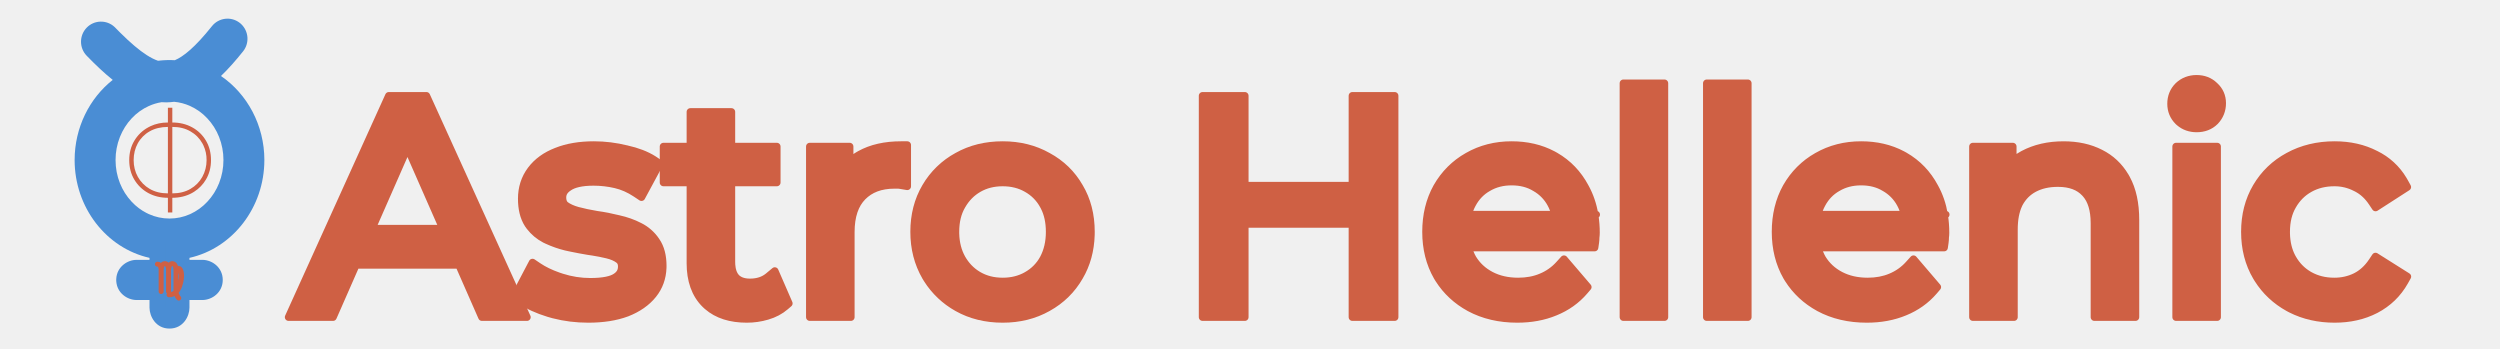
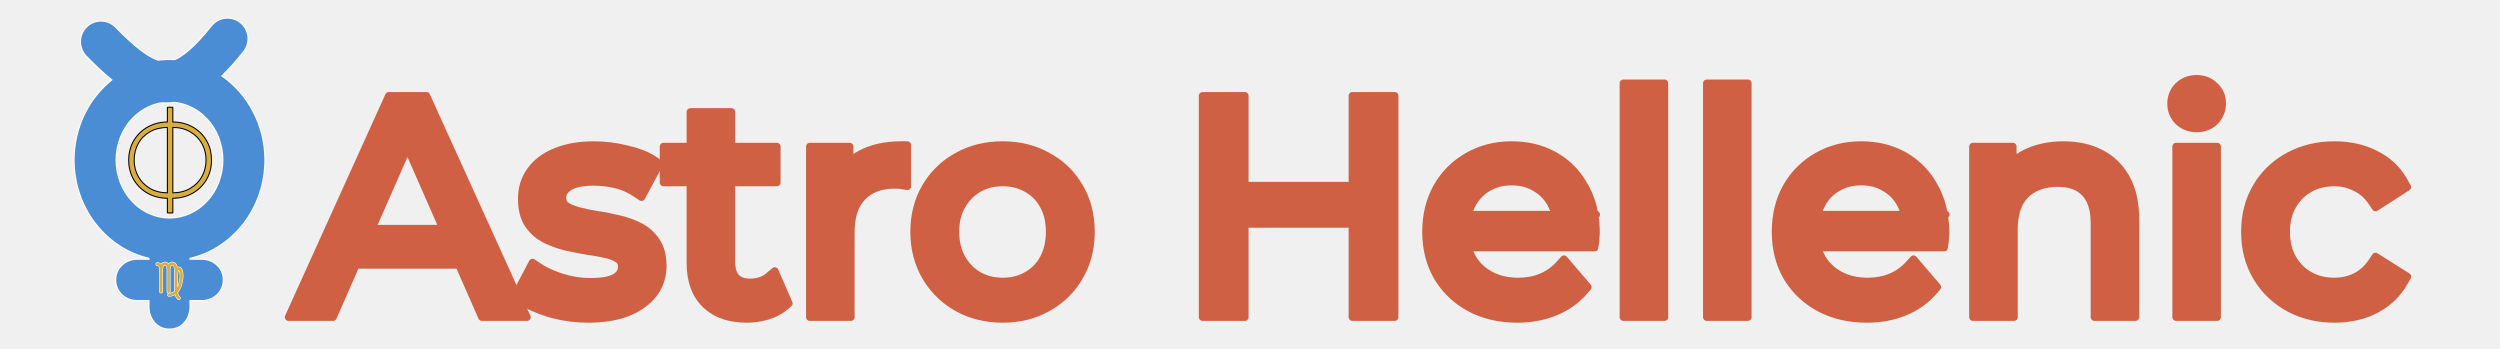
<svg xmlns="http://www.w3.org/2000/svg" fill="none" viewBox="0 0 402 56">
-   <path fill="#4A8DD4" d="M35.93 25.737a10 10 0 0 0-.702-3.711v-.002a9.4 9.4 0 0 0-1.895-2.994 8.6 8.6 0 0 0-2.756-1.982v-.001A8 8 0 0 0 28 16.369a10 10 0 0 1-1.267.092 10 10 0 0 1-.754-.028 8 8 0 0 0-2.046.614 8.6 8.6 0 0 0-2.757 1.984h-.001a9.5 9.5 0 0 0-1.892 2.996h-.001a10 10 0 0 0-.7 3.71c0 1.299.237 2.544.7 3.712a9.5 9.5 0 0 0 1.895 2.995 8.7 8.7 0 0 0 2.378 1.801l.379.182a8 8 0 0 0 3.321.714 8 8 0 0 0 3.32-.713h.001a8.6 8.6 0 0 0 2.757-1.984l.001-.001a9.4 9.4 0 0 0 1.894-2.993 10 10 0 0 0 .701-3.713m6.58 0c0 7.604-5.07 14.162-12.043 15.727v.319h2.058c1.607 0 3.294 1.242 3.294 3.23 0 1.994-1.692 3.231-3.294 3.231h-2.058v1.234c0 1.366-.996 3.356-3.212 3.356-2.215 0-3.212-1.989-3.212-3.356v-1.234h-2.058c-1.548 0-3.188-1.16-3.289-3.046l-.005-.184.005-.184c.1-1.883 1.736-3.047 3.29-3.047h2.057v-.32C17.07 39.898 12 33.34 12 25.737c0-5.21 2.381-9.932 6.125-12.89-1.372-1.1-2.76-2.413-4.186-3.885a3.246 3.246 0 0 1 .006-4.518 3.2 3.2 0 0 1 4.472-.11l.121.117.745.756c1.696 1.69 3.105 2.878 4.318 3.655.7.448 1.297.735 1.813.909a15 15 0 0 1 2.7-.09c1.387-.583 3.262-2.087 5.966-5.473a3.2 3.2 0 0 1 4.439-.556l.132.106.123.11a3.246 3.246 0 0 1 .314 4.387c-1.17 1.465-2.348 2.807-3.557 3.964 4.232 2.89 6.98 7.921 6.98 13.518" />
-   <path fill="#4A8DD4" d="M21.985 44.325h10.54c.416 0 .752.308.752.689s-.336.688-.752.688h-10.54c-.414 0-.752-.308-.752-.688s.338-.69.752-.69" />
-   <path fill="#4A8DD4" d="M27.924 37.9v11.577c0 .45-.3.814-.669.814s-.669-.364-.669-.814V37.9z" />
-   <path fill="#4A8DD4" d="M27.255 12.198c7.021 0 12.713 6.062 12.713 13.54s-5.692 13.538-12.713 13.538-12.712-6.06-12.712-13.539c0-7.477 5.691-13.54 12.712-13.54m-7.932 21.986a11.2 11.2 0 0 0 3.567 2.562 10.55 10.55 0 0 0 4.365.938 10.55 10.55 0 0 0 4.366-.938 11.2 11.2 0 0 0 3.566-2.562 12 12 0 0 0 2.405-3.797c.584-1.473.88-3.036.88-4.65 0-1.613-.296-3.178-.88-4.65a12 12 0 0 0-2.405-3.797 11.2 11.2 0 0 0-3.566-2.561 10.6 10.6 0 0 0-4.366-.938 10.55 10.55 0 0 0-4.365.938 11.2 11.2 0 0 0-3.567 2.56 12 12 0 0 0-2.403 3.799 12.5 12.5 0 0 0-.881 4.65c0 1.613.296 3.177.88 4.649a12 12 0 0 0 2.404 3.797" />
-   <path fill="#4A8DD4" d="M36.067 5.794a.657.657 0 0 1 .942-.095.7.7 0 0 1 .092.97c-3.767 4.716-6.945 7.23-10.382 7.249-3.41.018-6.794-2.431-10.954-6.725a.703.703 0 0 1 0-.974.656.656 0 0 1 .947.002c4.178 4.31 7.204 6.335 10 6.32 2.77-.015 5.596-2.04 9.355-6.747" />
-   <path fill="#CF6044" d="M27.709 17.327v2.371q1.783.003 3.19.775a5.74 5.74 0 0 1 2.219 2.145q.81 1.366.81 3.134 0 1.753-.818 3.126a5.8 5.8 0 0 1-1.884 1.948l-.343.206c-.938.515-1.996.77-3.174.773v2.355h-.71v-2.355q-1.768-.002-3.174-.773a5.86 5.86 0 0 1-2.228-2.154q-.817-1.373-.817-3.126 0-1.76.826-3.134a5.86 5.86 0 0 1 2.236-2.145l.36-.184q1.272-.595 2.797-.59v-2.372zm-.71 3.082q-1.72.011-2.942.717a4.9 4.9 0 0 0-1.904 1.928q-.661 1.211-.662 2.698 0 1.479.678 2.69a5.1 5.1 0 0 0 1.913 1.936h-.001q1.236.714 2.918.717zm.71 10.686q1.682-.004 2.909-.717a5.05 5.05 0 0 0 1.913-1.929 5.5 5.5 0 0 0 .687-2.698 5.4 5.4 0 0 0-.512-2.382l-.158-.306a5 5 0 0 0-1.921-1.937h-.001q-1.235-.721-2.917-.718z" />
-   <path stroke="#CF6044" stroke-linecap="round" stroke-linejoin="round" stroke-width=".8" d="M28.749 47.933s-.448-.44-.448-1.056v-3.522s0-.969-.598-.969c-.597 0-.597.969-.597.969m0 0v3.522m0-3.522s-.006-.969-.598-.969c-.59 0-.597.969-.597.969m0 3.522v-3.522m0 0s0-.88-.597-.88M28.3 44.41s0-1.233.448-1.233.448 1.233.448 1.233-.075 2.994-2.017 2.994" />
+   <g transform="translate(12 3) scale(0.5547) translate(-23 -5.0016)">
+     <g fill="#FFFFFF" stroke="#FFFFFF" stroke-width="0.6" stroke-linejoin="round">
+       <path d="M66.137 45.987a18 18 0 0 0-1.264-6.69v-.002a17 17 0 0 0-3.416-5.398c-1.457-1.552-3.126-2.745-4.968-3.574l-.002-.001a14.4 14.4 0 0 0-4.644-1.221q-1.124.156-2.285.164a17 17 0 0 1-1.359-.05 14.5 14.5 0 0 0-3.688 1.107v.001c-1.84.829-3.509 2.021-4.97 3.576l-.002-.002a17 17 0 0 0-3.41 5.401h-.002a18 18 0 0 0-1.262 6.69c0 2.34.428 4.586 1.264 6.69h-.002a17 17 0 0 0 3.416 5.4 15.6 15.6 0 0 0 4.286 3.247l.684.328c1.9.856 3.904 1.287 5.987 1.287s4.089-.43 5.985-1.285l.002-.002a15.5 15.5 0 0 0 4.97-3.575l.002-.002a17 17 0 0 0 3.414-5.396 18 18 0 0 0 1.264-6.693m11.863 0c0 13.707-9.14 25.53-21.71 28.35v.575H60c2.897 0 5.938 2.24 5.938 5.824 0 3.593-3.05 5.825-5.938 5.825h-3.71v2.223c0 2.463-1.795 6.05-5.79 6.05-3.993 0-5.79-3.585-5.79-6.05V86.56H41c-2.791 0-5.748-2.09-5.93-5.49l-.008-.334.009-.33c.18-3.394 3.129-5.494 5.93-5.494h3.709v-.576C32.14 71.514 23 59.694 23 45.987c0-9.393 4.293-17.903 11.041-23.237-2.474-1.981-4.976-4.35-7.546-7.002a5.85 5.85 0 0 1 .01-8.144 5.766 5.766 0 0 1 8.063-.2l.218.212 1.343 1.363c3.057 3.047 5.597 5.187 7.784 6.588 1.261.808 2.338 1.325 3.268 1.638a26.6 26.6 0 0 1 4.868-.163c2.499-1.049 5.88-3.76 10.754-9.864a5.77 5.77 0 0 1 8.002-1.003l.238.191.222.197c2.222 2.08 2.46 5.537.565 7.91-2.108 2.64-4.231 5.06-6.41 7.146C73.046 26.829 78 35.898 78 45.987" />
+       <path d="M41 79.495h19c.75 0 1.355.556 1.355 1.242s-.606 1.24-1.355 1.24H41c-.747 0-1.355-.555-1.355-1.24 0-.686.608-1.242 1.355-1.242" />
+       <path d="M51.706 67.912v20.871c0 .811-.54 1.467-1.206 1.467s-1.206-.656-1.206-1.467V67.912z" />
+       <path d="M50.5 21.58c12.656 0 22.917 10.928 22.917 24.408S63.157 70.394 50.5 70.394 27.583 59.468 27.583 45.988 37.843 21.58 50.501 21.58M36.2 61.214c1.861 1.981 4.021 3.533 6.43 4.618a19 19 0 0 0 7.87 1.691c2.731 0 5.38-.568 7.87-1.69a20.1 20.1 0 0 0 6.43-4.619 21.6 21.6 0 0 0 4.334-6.844 22.6 22.6 0 0 0 1.587-8.382 22.6 22.6 0 0 0-1.588-8.382 21.6 21.6 0 0 0-4.334-6.847c-1.858-1.979-4.02-3.532-6.43-4.616a19 19 0 0 0-7.869-1.69c-2.732 0-5.378.568-7.87 1.69-2.409 1.084-4.569 2.637-6.43 4.616a21.6 21.6 0 0 0-4.332 6.847 22.6 22.6 0 0 0-1.587 8.382c0 2.908.533 5.727 1.587 8.382a21.6 21.6 0 0 0 4.333 6.844" />
+       <path d="M66.385 10.037a1.184 1.184 0 0 1 1.698-.17c.514.434.588 1.216.166 1.746-6.79 8.503-12.52 13.035-18.715 13.068-6.147.033-12.248-4.383-19.748-12.122a1.267 1.267 0 0 1 .002-1.755 1.183 1.183 0 0 1 1.706.002c7.532 7.772 12.986 11.42 18.028 11.394 4.993-.027 10.087-3.679 16.863-12.163" />
+     </g>
+     <g fill="#4A8DD4">
+       <path d="M66.137 45.987a18 18 0 0 0-1.264-6.69v-.002a17 17 0 0 0-3.416-5.398c-1.457-1.552-3.126-2.745-4.968-3.574l-.002-.001a14.4 14.4 0 0 0-4.644-1.221q-1.124.156-2.285.164a17 17 0 0 1-1.359-.05 14.5 14.5 0 0 0-3.688 1.107v.001c-1.84.829-3.509 2.021-4.97 3.576l-.002-.002a17 17 0 0 0-3.41 5.401h-.002a18 18 0 0 0-1.262 6.69c0 2.34.428 4.586 1.264 6.69h-.002a17 17 0 0 0 3.416 5.4 15.6 15.6 0 0 0 4.286 3.247l.684.328c1.9.856 3.904 1.287 5.987 1.287s4.089-.43 5.985-1.285l.002-.002a15.5 15.5 0 0 0 4.97-3.575l.002-.002a17 17 0 0 0 3.414-5.396 18 18 0 0 0 1.264-6.693m11.863 0c0 13.707-9.14 25.53-21.71 28.35v.575H60c2.897 0 5.938 2.24 5.938 5.824 0 3.593-3.05 5.825-5.938 5.825h-3.71v2.223c0 2.463-1.795 6.05-5.79 6.05-3.993 0-5.79-3.585-5.79-6.05V86.56H41c-2.791 0-5.748-2.09-5.93-5.49l-.008-.334.009-.33c.18-3.394 3.129-5.494 5.93-5.494h3.709v-.576C32.14 71.514 23 59.694 23 45.987c0-9.393 4.293-17.903 11.041-23.237-2.474-1.981-4.976-4.35-7.546-7.002a5.85 5.85 0 0 1 .01-8.144 5.766 5.766 0 0 1 8.063-.2l.218.212 1.343 1.363c3.057 3.047 5.597 5.187 7.784 6.588 1.261.808 2.338 1.325 3.268 1.638a26.6 26.6 0 0 1 4.868-.163c2.499-1.049 5.88-3.76 10.754-9.864a5.77 5.77 0 0 1 8.002-1.003l.238.191.222.197c2.222 2.08 2.46 5.537.565 7.91-2.108 2.64-4.231 5.06-6.41 7.146C73.046 26.829 78 35.898 78 45.987" />
+       <path d="M41 79.495h19c.75 0 1.355.556 1.355 1.242s-.606 1.24-1.355 1.24H41c-.747 0-1.355-.555-1.355-1.24 0-.686.608-1.242 1.355-1.242" />
+       <path d="M51.706 67.912v20.871c0 .811-.54 1.467-1.206 1.467s-1.206-.656-1.206-1.467V67.912z" />
+       <path d="M50.5 21.58c12.656 0 22.917 10.928 22.917 24.408S63.157 70.394 50.5 70.394 27.583 59.468 27.583 45.988 37.843 21.58 50.501 21.58M36.2 61.214c1.861 1.981 4.021 3.533 6.43 4.618a19 19 0 0 0 7.87 1.691c2.731 0 5.38-.568 7.87-1.69a20.1 20.1 0 0 0 6.43-4.619 21.6 21.6 0 0 0 4.334-6.844 22.6 22.6 0 0 0 1.587-8.382 22.6 22.6 0 0 0-1.588-8.382 21.6 21.6 0 0 0-4.334-6.847c-1.858-1.979-4.02-3.532-6.43-4.616a19 19 0 0 0-7.869-1.69c-2.732 0-5.378.568-7.87 1.69-2.409 1.084-4.569 2.637-6.43 4.616a21.6 21.6 0 0 0-4.332 6.847 22.6 22.6 0 0 0-1.587 8.382c0 2.908.533 5.727 1.587 8.382a21.6 21.6 0 0 0 4.333 6.844" />
+       <path d="M66.385 10.037a1.184 1.184 0 0 1 1.698-.17c.514.434.588 1.216.166 1.746-6.79 8.503-12.52 13.035-18.715 13.068-6.147.033-12.248-4.383-19.748-12.122a1.267 1.267 0 0 1 .002-1.755 1.183 1.183 0 0 1 1.706.002c7.532 7.772 12.986 11.42 18.028 11.394 4.993-.027 10.087-3.679 16.863-12.163" />
+     </g>
+     <path d="M51.318 30.828v4.274q3.214.003 5.75 1.396a10.35 10.35 0 0 1 4.001 3.868l.177.31q1.282 2.35 1.281 5.339c0 2.105-.489 3.986-1.472 5.634a10.57 10.57 0 0 1-4.016 3.881v.001q-2.536 1.392-5.72 1.396v4.245h-1.28v-4.245q-3.186-.004-5.722-1.396a10.56 10.56 0 0 1-4.015-3.882c-.983-1.648-1.474-3.529-1.474-5.634q0-3.174 1.488-5.65a10.57 10.57 0 0 1 4.03-3.867q2.55-1.406 5.692-1.396v-4.274zm-1.28 5.555q-3.099.018-5.304 1.293-2.242 1.294-3.432 3.474-1.193 2.184-1.194 4.865 0 2.665 1.222 4.847 1.22 2.183 3.447 3.491h.001q2.227 1.287 5.26 1.294zm1.28 19.264q3.033-.007 5.245-1.294 2.228-1.293 3.448-3.476 1.221-2.198 1.237-4.863.014-2.665-1.208-4.847v-.001q-1.22-2.196-3.463-3.49v-.001q-2.226-1.302-5.259-1.293z" fill="#000000" stroke="#000000" stroke-width="0.6" stroke-linejoin="round" />
+     <path d="M51.318 30.828v4.274q3.214.003 5.75 1.396a10.35 10.35 0 0 1 4.001 3.868l.177.31q1.282 2.35 1.281 5.339c0 2.105-.489 3.986-1.472 5.634a10.57 10.57 0 0 1-4.016 3.881v.001q-2.536 1.392-5.72 1.396v4.245h-1.28v-4.245q-3.186-.004-5.722-1.396a10.56 10.56 0 0 1-4.015-3.882c-.983-1.648-1.474-3.529-1.474-5.634q0-3.174 1.488-5.65a10.57 10.57 0 0 1 4.03-3.867q2.55-1.406 5.692-1.396v-4.274zm-1.28 5.555q-3.099.018-5.304 1.293-2.242 1.294-3.432 3.474-1.193 2.184-1.194 4.865 0 2.665 1.222 4.847 1.22 2.183 3.447 3.491h.001q2.227 1.287 5.26 1.294zm1.28 19.264q3.033-.007 5.245-1.294 2.228-1.293 3.448-3.476 1.221-2.198 1.237-4.863.014-2.665-1.208-4.847v-.001q-1.22-2.196-3.463-3.49v-.001q-2.226-1.302-5.259-1.293z" fill="#D9AE3F" />
+     <path d="M53.192 86s-.807-.794-.807-1.905v-6.349s0-1.746-1.077-1.746-1.077 1.746-1.077 1.746m0 0v6.35m0-6.35S50.22 76 49.154 76s-1.077 1.746-1.077 1.746m0 6.35v-6.35m0 0s0-1.587-1.077-1.587m5.385 3.492s0-2.222.807-2.222c.808 0 .808 2.222.808 2.222s-.135 5.397-3.635 5.397" stroke="#FFFFFF" stroke-width="1.1" stroke-linecap="round" stroke-linejoin="round" />
+     <path d="M53.192 86s-.807-.794-.807-1.905v-6.349s0-1.746-1.077-1.746-1.077 1.746-1.077 1.746m0 0v6.35m0-6.35S50.22 76 49.154 76s-1.077 1.746-1.077 1.746m0 6.35v-6.35m0 0s0-1.587-1.077-1.587m5.385 3.492s0-2.222.807-2.222c.808 0 .808 2.222.808 2.222s-.135 5.397-3.635 5.397" stroke="#D9AE3F" stroke-width="0.8" stroke-linecap="round" stroke-linejoin="round" />
+   </g>
  <path fill="#CF6044" d="M375.409 50.288q-3.888 0-6.96-1.68-3.024-1.68-4.752-4.608t-1.728-6.72 1.728-6.72 4.752-4.56q3.072-1.68 6.96-1.68 3.456 0 6.144 1.392 2.736 1.344 4.224 4.032L382.273 32q-1.248-1.872-3.072-2.736a8.3 8.3 0 0 0-3.84-.912q-2.496 0-4.464 1.104t-3.12 3.12q-1.152 1.968-1.152 4.704t1.152 4.752 3.12 3.12 4.464 1.104q2.064 0 3.84-.864 1.824-.912 3.072-2.784l3.504 2.208q-1.488 2.64-4.224 4.08-2.688 1.392-6.144 1.392" />
  <path fill="#CF6044" d="M350.915 50V24.56h4.608V50zm2.304-30.336q-1.344 0-2.256-.864-.864-.864-.864-2.112 0-1.296.864-2.16.912-.864 2.256-.864t2.208.864q.912.816.912 2.064 0 1.296-.864 2.208-.864.864-2.256.864" />
  <path fill="#CF6044" d="M318.243 50V24.56h4.416v6.864l-.72-1.824q1.248-2.496 3.84-3.888t6.048-1.392q3.12 0 5.472 1.2 2.4 1.2 3.744 3.648t1.344 6.192V50h-4.608V35.888q0-3.696-1.824-5.568-1.776-1.872-5.04-1.872-2.448 0-4.272.96t-2.832 2.832q-.96 1.872-.96 4.656V50z" />
  <path fill="#CF6044" d="M300.18 50.288q-4.08 0-7.2-1.68-3.072-1.68-4.8-4.608-1.68-2.928-1.68-6.72t1.632-6.72q1.68-2.928 4.56-4.56 2.928-1.68 6.576-1.68 3.696 0 6.528 1.632t4.416 4.608q1.632 2.928 1.632 6.864 0 .288-.048.672 0 .384-.048.72H290.1v-3.312h19.248l-1.872 1.152q.048-2.448-1.008-4.368a7.5 7.5 0 0 0-2.928-2.976q-1.824-1.104-4.272-1.104-2.4 0-4.272 1.104-1.872 1.056-2.928 3.024-1.056 1.92-1.056 4.416v.768q0 2.544 1.152 4.56 1.2 1.968 3.312 3.072t4.848 1.104q2.256 0 4.08-.768a8.94 8.94 0 0 0 3.264-2.304l2.544 2.976q-1.728 2.016-4.32 3.072-2.544 1.056-5.712 1.056" />
  <path fill="#CF6044" d="M275.446 50V14.384h4.608V50z" />
  <path fill="#CF6044" d="M262.04 50V14.384h4.608V50z" />
  <path fill="#CF6044" d="M243.977 50.288q-4.08 0-7.2-1.68-3.072-1.68-4.8-4.608-1.68-2.928-1.68-6.72t1.632-6.72q1.68-2.928 4.56-4.56 2.928-1.68 6.576-1.68 3.696 0 6.528 1.632t4.416 4.608q1.632 2.928 1.632 6.864 0 .288-.048.672 0 .384-.048.72h-21.648v-3.312h19.248l-1.872 1.152q.048-2.448-1.008-4.368a7.5 7.5 0 0 0-2.928-2.976q-1.824-1.104-4.272-1.104-2.4 0-4.272 1.104-1.872 1.056-2.928 3.024-1.056 1.92-1.056 4.416v.768q0 2.544 1.152 4.56 1.2 1.968 3.312 3.072t4.848 1.104q2.256 0 4.08-.768a8.94 8.94 0 0 0 3.264-2.304l2.544 2.976q-1.728 2.016-4.32 3.072-2.544 1.056-5.712 1.056" />
  <path fill="#CF6044" d="M218.464 50V16.4h4.8V50zm-24.096 0V16.4h4.8V50zm4.32-14.976v-4.176h20.208v4.176z" />
  <path fill="#CF6044" d="M161.233 50.288q-3.84 0-6.816-1.68A12.5 12.5 0 0 1 149.713 44q-1.728-2.976-1.728-6.72 0-3.792 1.728-6.72a12.15 12.15 0 0 1 4.704-4.56q2.976-1.68 6.816-1.68 3.792 0 6.768 1.68 3.024 1.632 4.704 4.56 1.728 2.88 1.728 6.72 0 3.792-1.728 6.72-1.68 2.928-4.704 4.608-2.976 1.68-6.768 1.68m0-4.032q2.448 0 4.368-1.104a7.8 7.8 0 0 0 3.072-3.12q1.104-2.064 1.104-4.752 0-2.736-1.104-4.704a7.8 7.8 0 0 0-3.072-3.12q-1.92-1.104-4.368-1.104t-4.368 1.104-3.072 3.12q-1.152 1.968-1.152 4.704 0 2.688 1.152 4.752 1.152 2.016 3.072 3.12t4.368 1.104" />
  <path fill="#CF6044" d="M131.212 50V24.56h4.416v6.912l-.432-1.728q1.056-2.64 3.552-4.032t6.144-1.392v4.464a3.5 3.5 0 0 0-.576-.048h-.48q-3.696 0-5.856 2.208t-2.16 6.384V50z" />
  <path fill="#CF6044" d="M120.073 50.288q-3.84 0-5.952-2.064t-2.112-5.904V18.992h4.608v23.136q0 2.064 1.008 3.168 1.056 1.104 2.976 1.104 2.16 0 3.6-1.2l1.44 3.312q-1.056.912-2.544 1.344-1.44.432-3.024.432m-12.384-21.936V24.56h16.224v3.792z" />
  <path fill="#CF6044" d="M94.586 50.288q-3.168 0-6.048-.864-2.832-.864-4.464-2.112l1.92-3.648q1.632 1.104 4.032 1.872t4.896.768q3.216 0 4.608-.912 1.44-.912 1.44-2.544 0-1.2-.864-1.872t-2.304-1.008a32 32 0 0 0-3.12-.576 66 66 0 0 1-3.456-.672 15.4 15.4 0 0 1-3.168-1.152 6.25 6.25 0 0 1-2.304-2.064q-.864-1.344-.864-3.552 0-2.304 1.296-4.032t3.648-2.64q2.4-.96 5.664-.96 2.496 0 5.04.624 2.592.576 4.224 1.68l-1.968 3.648q-1.728-1.152-3.6-1.584a16.6 16.6 0 0 0-3.744-.432q-3.024 0-4.512 1.008-1.488.96-1.488 2.496 0 1.296.864 2.016.912.672 2.304 1.056 1.44.384 3.168.672 1.728.24 3.456.672 1.728.384 3.12 1.104a5.87 5.87 0 0 1 2.304 2.016q.912 1.296.912 3.456 0 2.304-1.344 3.984t-3.792 2.64q-2.448.912-5.856.912" />
  <path fill="#CF6044" d="m47.952 50 15.216-33.6h4.752L83.184 50h-5.04L64.56 19.088h1.92L52.896 50zm6.48-8.4 1.296-3.84H74.64l1.392 3.84z" />
  <path fill="#CF6044" stroke="#CF6044" stroke-width="1.2" stroke-linejoin="round" d="M366.625 37.28q0-2.565 1.013-4.455l.139-.249q1.08-1.89 2.877-2.978l.243-.142q1.968-1.104 4.464-1.104l.512.014a8.2 8.2 0 0 1 3.328.898q1.71.81 2.914 2.506l.158.23 3.504-2.256q-1.488-2.688-4.224-4.032-2.52-1.305-5.715-1.387l-.429-.005q-3.888 0-6.96 1.68-3.024 1.632-4.752 4.56l-.209.37q-1.519 2.795-1.519 6.35l.007.471q.1 3.505 1.721 6.249 1.728 2.928 4.752 4.608 2.88 1.575 6.478 1.673l.482.007q3.24 0 5.805-1.223l.339-.168q2.736-1.44 4.224-4.08l-3.504-2.209q-1.248 1.872-3.072 2.784a8.66 8.66 0 0 1-3.84.864v-1c1.23 0 2.358-.256 3.398-.76 1.042-.523 1.938-1.326 2.682-2.442l.54-.812 5.135 3.236-.468.829c-1.088 1.93-2.639 3.427-4.629 4.474l-.006.003c-1.953 1.011-4.163 1.504-6.604 1.504-2.569 0-4.917-.521-7.022-1.583l-.417-.22-.006-.003c-2.033-1.13-3.668-2.66-4.89-4.584l-.238-.39c-1.253-2.123-1.867-4.542-1.867-7.228s.614-5.105 1.867-7.228c1.245-2.11 2.964-3.758 5.139-4.932 2.209-1.207 4.695-1.8 7.434-1.8 2.433 0 4.636.49 6.584 1.494a10.5 10.5 0 0 1 4.449 4.082l.21.364.453.818-5.118 3.296-.546-.82c-.697-1.045-1.523-1.798-2.476-2.291l-.192-.095-.014-.007-.015-.008a7.3 7.3 0 0 0-3.383-.801c-1.511 0-2.827.333-3.974.976-1.149.645-2.061 1.553-2.741 2.744l-.005.01c-.662 1.13-1.016 2.516-1.016 4.198l.004.312c.038 1.441.346 2.674.895 3.723l.122.221c.638 1.117 1.478 1.985 2.528 2.62l.213.124c1.147.644 2.463.976 3.974.976v1l-.31-.004q-2.155-.06-3.905-.966l-.249-.134a8.1 8.1 0 0 1-2.973-2.872l-.147-.248q-1.08-1.89-1.147-4.413z" />
  <path fill="#CF6044" stroke="#CF6044" stroke-width="1.2" stroke-linejoin="round" d="M350.915 24.56V50h4.607V24.56zm5.424-7.968q0-1.248-.912-2.064-.756-.756-1.879-.85l-.329-.014q-1.344 0-2.256.864-.864.865-.864 2.16l.013.306q.095 1.05.851 1.806a3.1 3.1 0 0 0 1.927.85l.329.014q1.392 0 2.256-.864.864-.912.864-2.208M356.522 51h-6.607V23.56h6.607zm.817-34.408c0 1.11-.38 2.095-1.138 2.895l-.019.02c-.79.79-1.81 1.157-2.963 1.157-1.062 0-2.011-.328-2.79-.999l-.154-.139-.019-.02c-.768-.767-1.157-1.727-1.157-2.817 0-1.112.381-2.092 1.157-2.868l.019-.02c.808-.764 1.812-1.137 2.944-1.137 1.113 0 2.098.362 2.875 1.12.824.737 1.245 1.698 1.245 2.808" />
  <path fill="#CF6044" stroke="#CF6044" stroke-width="1.2" stroke-linejoin="round" d="M342.387 35.36q0-3.744-1.344-6.192t-3.744-3.648q-2.205-1.125-5.085-1.196l-.387-.004q-3.456 0-6.048 1.392l-.319.179q-1.715.999-2.801 2.513V24.56h-4.416V50h4.608V36.897q0-2.61.843-4.42l.117-.237q.945-1.755 2.607-2.709l.225-.123q1.824-.96 4.272-.96l.402.007q2.973.11 4.638 1.865l-.726.688c-.947-1-2.335-1.56-4.314-1.56-1.5 0-2.759.293-3.807.845-1.028.541-1.827 1.334-2.407 2.403l-.1.204c-.485 1.04-.75 2.36-.75 3.997V51h-6.608V23.56h6.416v2.354a11 11 0 0 1 1.647-1.083c1.897-1.019 4.081-1.51 6.521-1.51 2.21 0 4.195.424 5.927 1.308h-.001c1.674.839 3.003 2.089 3.976 3.724l.191.333c1 1.822 1.467 4.065 1.467 6.674V51h-6.608V35.888c0-2.168-.501-3.677-1.363-4.677l-.177-.193-.01-.01.726-.688q1.824 1.872 1.824 5.568V50h4.608z" />
  <path fill="#CF6044" stroke="#CF6044" stroke-width="1.2" stroke-linejoin="round" d="M285.5 37.28c0-2.675.577-5.087 1.759-7.207l.006-.01c1.207-2.105 2.855-3.755 4.934-4.933 2.115-1.212 4.479-1.81 7.07-1.81 2.452 0 4.673.509 6.637 1.55l.39.216c2.05 1.181 3.649 2.851 4.79 4.987.75 1.345 1.255 2.825 1.524 4.43h.272l-.249.153a18 18 0 0 1 .212 2.768l-.015.384a7 7 0 0 1-.037.368q-.003.404-.055.781l-.123.86h-20.31q.25.926.714 1.743c.702 1.15 1.668 2.05 2.92 2.706 1.246.65 2.699.99 4.385.99v1q-2.565 0-4.581-.97l-.266-.134q-2.112-1.104-3.313-3.072a8.7 8.7 0 0 1-1.072-3.264h20.656l.036-.348a6 6 0 0 0 .012-.372q.024-.192.036-.36l.013-.312q0-3.937-1.633-6.864-1.485-2.79-4.066-4.399l-.35-.209q-2.655-1.53-6.069-1.626l-.458-.006q-3.649 0-6.577 1.68l-.355.209q-2.63 1.605-4.204 4.35-1.632 2.93-1.633 6.721l.007.471q.099 3.505 1.674 6.249 1.728 2.928 4.799 4.608 2.925 1.575 6.694 1.673l.507.007q3.168 0 5.712-1.056 2.59-1.055 4.319-3.072l-2.544-2.976a8.94 8.94 0 0 1-3.264 2.304q-1.824.768-4.08.768v-1c1.389 0 2.615-.236 3.693-.69l.007-.004a7.94 7.94 0 0 0 2.904-2.05l.762-.841 3.283 3.839.555.651-.556.65c-1.262 1.471-2.835 2.587-4.702 3.347h-.001c-1.833.759-3.867 1.13-6.088 1.13-2.861 0-5.429-.59-7.675-1.8l-.005-.003c-2.063-1.128-3.717-2.659-4.942-4.586l-.24-.391-.007-.01c-1.216-2.121-1.812-4.537-1.812-7.218m14.072-9.068q2.258.065 3.968 1.1a7.5 7.5 0 0 1 2.929 2.976q.8 1.456.966 3.216h-16.352q.202-1.743.985-3.168 1.056-1.968 2.928-3.024 1.873-1.104 4.273-1.104zm-.303.996c-1.441 0-2.687.33-3.765.966l-.008.005-.009.004c-1.076.607-1.92 1.474-2.538 2.626l-.005.01a7.3 7.3 0 0 0-.662 1.685h13.977a7 7 0 0 0-.667-1.734 6.5 6.5 0 0 0-2.543-2.587l-.013-.007-.014-.008c-1.037-.628-2.277-.96-3.753-.96" />
  <path fill="#CF6044" stroke="#CF6044" stroke-width="1.2" stroke-linejoin="round" d="M275.446 14.384V50h4.608V14.384zM281.054 51h-6.608V13.384h6.608z" />
  <path fill="#CF6044" stroke="#CF6044" stroke-width="1.2" stroke-linejoin="round" d="M262.04 14.384V50h4.607V14.384zM267.647 51h-6.607V13.384h6.607z" />
  <path fill="#CF6044" stroke="#CF6044" stroke-width="1.2" stroke-linejoin="round" d="M229.297 37.28c0-2.675.577-5.087 1.759-7.207l.006-.01c1.207-2.105 2.855-3.755 4.934-4.933 2.115-1.212 4.479-1.81 7.069-1.81 2.453 0 4.674.509 6.638 1.55l.39.216c2.05 1.181 3.649 2.851 4.79 4.987.749 1.345 1.254 2.825 1.524 4.43h.272l-.249.153a18 18 0 0 1 .212 2.768l-.015.384a9 9 0 0 1-.037.368q-.003.404-.055.781l-.123.86h-20.31q.25.926.713 1.743c.703 1.15 1.669 2.05 2.921 2.706 1.245.65 2.698.99 4.385.99v1q-2.565 0-4.581-.97l-.267-.134q-2.112-1.104-3.312-3.072a8.7 8.7 0 0 1-1.072-3.264h20.656l.036-.348a6 6 0 0 0 .012-.372q.024-.192.036-.36l.013-.312q0-3.937-1.633-6.864-1.485-2.79-4.067-4.399l-.349-.209q-2.655-1.53-6.07-1.626l-.458-.006q-3.648 0-6.576 1.68l-.355.209q-2.63 1.605-4.204 4.35-1.632 2.93-1.633 6.721l.007.471q.098 3.505 1.674 6.249 1.727 2.928 4.799 4.608 2.925 1.575 6.694 1.673l.507.007q3.167 0 5.711-1.056 2.592-1.055 4.32-3.072l-2.544-2.976a8.94 8.94 0 0 1-3.264 2.304q-1.824.768-4.08.768v-1c1.389 0 2.615-.236 3.692-.69l.008-.004a7.94 7.94 0 0 0 2.904-2.05l.762-.841 3.283 3.839.555.651-.556.65c-1.262 1.471-2.835 2.587-4.703 3.347h-.001c-1.832.759-3.866 1.13-6.087 1.13-2.861 0-5.429-.59-7.675-1.8l-.005-.003c-2.064-1.128-3.717-2.659-4.943-4.586l-.239-.391-.007-.01c-1.217-2.121-1.812-4.537-1.812-7.218m14.072-9.068q2.258.065 3.968 1.1a7.5 7.5 0 0 1 2.929 2.976q.8 1.456.965 3.216H234.88q.202-1.743.985-3.168 1.056-1.968 2.928-3.024 1.872-1.104 4.272-1.104zm-.304.996c-1.44 0-2.686.33-3.764.966l-.008.005-.009.004c-1.076.607-1.92 1.474-2.538 2.626l-.005.01a7.2 7.2 0 0 0-.662 1.685h13.977a7 7 0 0 0-.667-1.734 6.5 6.5 0 0 0-2.543-2.587l-.013-.007-.014-.008c-1.037-.628-2.277-.96-3.754-.96" />
  <path fill="#CF6044" stroke="#CF6044" stroke-width="1.2" stroke-linejoin="round" d="M199.168 16.4h-4.8V50h4.8V35.024h19.296V50h4.8V16.4h-4.8v14.448h-19.296zM224.264 51h-6.8V36.024h-17.296V51h-6.8V15.4h6.8v14.448h17.296V15.4h6.8z" />
  <path fill="#CF6044" stroke="#CF6044" stroke-width="1.2" stroke-linejoin="round" d="M174.433 37.28q0-3.84-1.728-6.72-1.68-2.928-4.704-4.56-2.79-1.575-6.298-1.674l-.471-.006q-3.839 0-6.815 1.68a12.15 12.15 0 0 0-4.704 4.56l-.209.37q-1.52 2.795-1.52 6.35l.007.465q.102 3.465 1.722 6.255a12.5 12.5 0 0 0 4.704 4.608q2.79 1.575 6.339 1.673l.476.007q3.792 0 6.769-1.68 3.024-1.68 4.704-4.608 1.62-2.745 1.721-6.249zm-5.657 0c0-1.583-.299-2.905-.86-3.999l-.115-.216-.005-.008a6.8 6.8 0 0 0-2.685-2.729l-.008-.005c-1.113-.64-2.395-.971-3.871-.971s-2.756.331-3.869.971c-1.118.643-2.018 1.552-2.702 2.75l-.005.008c-.662 1.13-1.015 2.517-1.015 4.2l.004.305c.041 1.511.387 2.82 1.016 3.95.642 1.123 1.472 1.991 2.495 2.625l.207.124c1.113.64 2.394.97 3.869.97v1q-2.294 0-4.126-.969l-.241-.134q-1.8-1.035-2.926-2.872l-.146-.248q-1.08-1.935-1.147-4.419l-.005-.333q0-2.565 1.012-4.455l.14-.249q1.08-1.89 2.835-2.978l.237-.142q1.92-1.104 4.367-1.104t4.369 1.104a7.8 7.8 0 0 1 3.072 3.12q1.103 1.968 1.103 4.704l-.004.333q-.064 2.485-1.099 4.42a7.8 7.8 0 0 1-3.072 3.12q-1.92 1.103-4.369 1.103v-1c1.476 0 2.758-.331 3.871-.97l.008-.006a6.8 6.8 0 0 0 2.685-2.728c.644-1.209.98-2.624.98-4.272m6.65.5c-.072 2.482-.684 4.73-1.855 6.717-1.213 2.114-2.914 3.78-5.085 4.985h-.001c-2.148 1.21-4.574 1.806-7.253 1.806-2.71 0-5.155-.595-7.307-1.81a13.5 13.5 0 0 1-4.835-4.58l-.238-.39-.004-.006c-1.248-2.15-1.864-4.566-1.864-7.222 0-2.685.615-5.105 1.868-7.228a13.15 13.15 0 0 1 5.084-4.929c2.149-1.21 4.59-1.803 7.296-1.803 2.681 0 5.11.595 7.26 1.809h-.001c2.164 1.171 3.861 2.813 5.071 4.917 1.258 2.096 1.871 4.52 1.871 7.234z" />
  <path fill="#CF6044" stroke="#CF6044" stroke-width="1.2" stroke-linejoin="round" d="M131.212 24.56V50h4.607V37.328q0-3.916 1.899-6.1l.261-.284q2.026-2.07 5.401-2.2l.456-.008h.479q.288 0 .577.048V24.32q-3.648 0-6.144 1.392l-.307.179a7.74 7.74 0 0 0-2.813 2.934V24.56zm5.416 1.43a9.3 9.3 0 0 1 1.633-1.151c1.848-1.031 4.074-1.519 6.631-1.519h1v6.645l-1.164-.195a3 3 0 0 0-.207-.026l-.206-.008h-.479c-2.252 0-3.926.665-5.142 1.908-1.2 1.227-1.875 3.068-1.875 5.684V51h-6.607V23.56h6.416z" />
  <path fill="#CF6044" stroke="#CF6044" stroke-width="1.2" stroke-linejoin="round" d="M116.617 42.128V28.352h7.296V24.56h-7.296v-5.568h-4.608v5.568h-4.321v3.792h4.321V42.32l.008.473q.124 3.495 2.104 5.43 1.98 1.936 5.479 2.057l.472.008q1.584 0 3.025-.432 1.488-.432 2.544-1.344l-1.44-3.312q-1.44 1.2-3.6 1.2v-1c1.243 0 2.206-.34 2.96-.968l1.025-.855 2.266 5.211-.558.48c-.824.712-1.804 1.224-2.919 1.547a11.5 11.5 0 0 1-3.303.473c-2.568 0-4.72-.65-6.335-2.057l-.315-.291c-1.654-1.616-2.413-3.875-2.413-6.62V29.352h-4.321V23.56h4.321v-5.568h6.608v5.568h7.296v5.792h-7.296v12.776l.014.437c.062.966.335 1.614.722 2.044.469.488 1.17.791 2.248.791v1l-.237-.005q-1.749-.065-2.739-1.1-.945-1.034-1.004-2.913z" />
  <path fill="#CF6044" stroke="#CF6044" stroke-width="1.2" stroke-linejoin="round" d="m85.629 42.21.925.626c.867.586 1.934 1.11 3.215 1.56l.562.188q2.252.72 4.59.72v1q-2.183 0-4.294-.588l-.602-.18q-2.4-.768-4.03-1.872l-1.92 3.648q1.63 1.248 4.463 2.112 2.52.756 5.26.85l.788.014q3.408 0 5.855-.912 2.295-.9 3.621-2.433l.171-.207q1.26-1.575 1.339-3.699l.006-.285q0-2.16-.912-3.456a5.8 5.8 0 0 0-1.953-1.827l-.351-.189q-1.218-.63-2.693-1.003l-.427-.101a33 33 0 0 0-3.456-.672 36 36 0 0 1-2.43-.486l-.738-.186q-1.218-.336-2.068-.892l-.236-.164q-.756-.63-.851-1.7l-.013-.316q0-1.536 1.487-2.496 1.49-1.008 4.513-1.008l.468.007a16.7 16.7 0 0 1 3.276.425q1.872.433 3.6 1.585l1.968-3.649q-1.632-1.104-4.224-1.68a21.3 21.3 0 0 0-4.415-.614l-.625-.01q-3.264 0-5.664.96l-.29.117q-2.143.903-3.358 2.523-1.296 1.728-1.296 4.032l.013.538q.095 1.838.85 3.014a6.25 6.25 0 0 0 2.305 2.064q1.44.72 3.168 1.152a66 66 0 0 0 3.456.672 32 32 0 0 1 3.12.576q1.44.336 2.303 1.008.864.671.865 1.872 0 1.631-1.44 2.544-1.392.912-4.608.912v-1c2.101 0 3.387-.308 4.06-.748l.006-.004.007-.005c.686-.435.975-.972.975-1.7 0-.46-.131-.76-.37-.989l-.108-.092c-.43-.334-1.052-.622-1.918-.825h-.007a29 29 0 0 0-2.2-.435l-.823-.123-.013-.002-.013-.003a67 67 0 0 1-2.632-.493l-.877-.189-.026-.006a16.7 16.7 0 0 1-2.981-1.04l-.392-.187-.011-.006-.012-.007a7.3 7.3 0 0 1-2.402-2.023l-.268-.375-.004-.007c-.712-1.108-1.023-2.5-1.023-4.093 0-1.737.493-3.295 1.496-4.632.994-1.325 2.374-2.308 4.087-2.972 1.742-.695 3.758-1.028 6.025-1.028q2.623 0 5.278.653c1.689.377 3.137.925 4.314 1.67l.232.153.749.507-2.919 5.41-.913-.608c-1.059-.707-2.149-1.184-3.27-1.443a15.6 15.6 0 0 0-3.519-.406c-1.938 0-3.203.33-3.951.836l-.01.007-.008.006c-.758.488-1.03 1.027-1.03 1.655l.008.22c.04.476.214.783.475 1.008.483.35 1.123.652 1.95.88q1.383.369 3.066.65 1.77.246 3.534.688 1.825.406 3.337 1.186a6.87 6.87 0 0 1 2.677 2.35c.753 1.08 1.08 2.447 1.08 4.01l-.006.325c-.06 1.614-.575 3.055-1.557 4.283-1.028 1.284-2.449 2.257-4.208 2.947l-.008.003-.008.003c-1.772.66-3.848.975-6.205.975q-2.894 0-5.574-.693l-.761-.213-.005-.001c-1.834-.56-3.362-1.253-4.547-2.103l-.232-.172-.671-.512z" />
  <path fill="#CF6044" stroke="#CF6044" stroke-width="1.2" stroke-linejoin="round" d="M68.565 15.4 84.736 51h-7.245L73.8 42.6H57.24L53.55 51H46.4l15.856-35.013.266-.587zm-5.397 1L47.952 50h4.945l3.69-8.4h17.865l3.692 8.4h5.04L67.92 16.4zm9.597 21.36h-14.49l7.244-16.487zm-12.958-1h11.426L65.52 23.758z" />
</svg>
